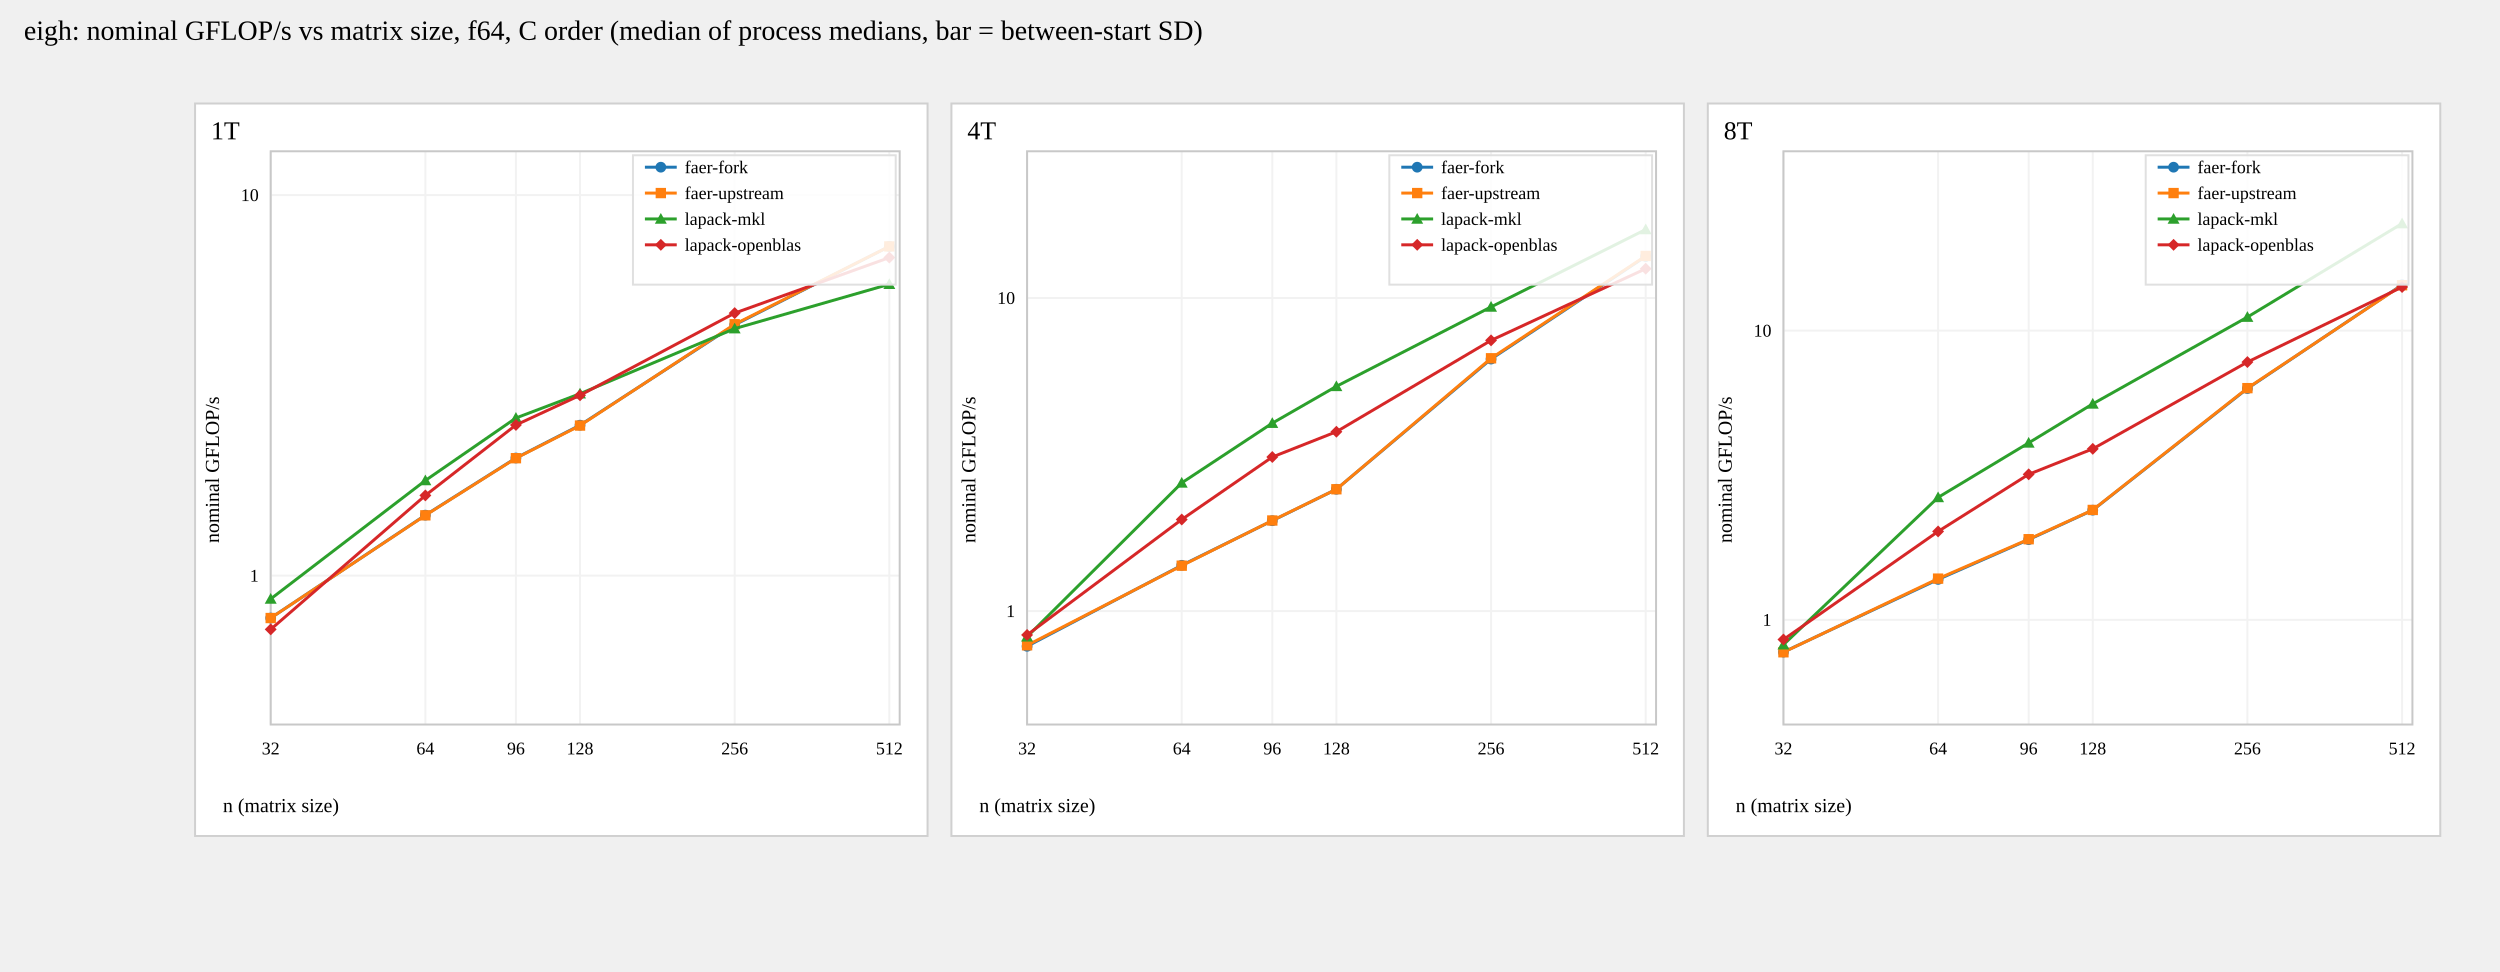
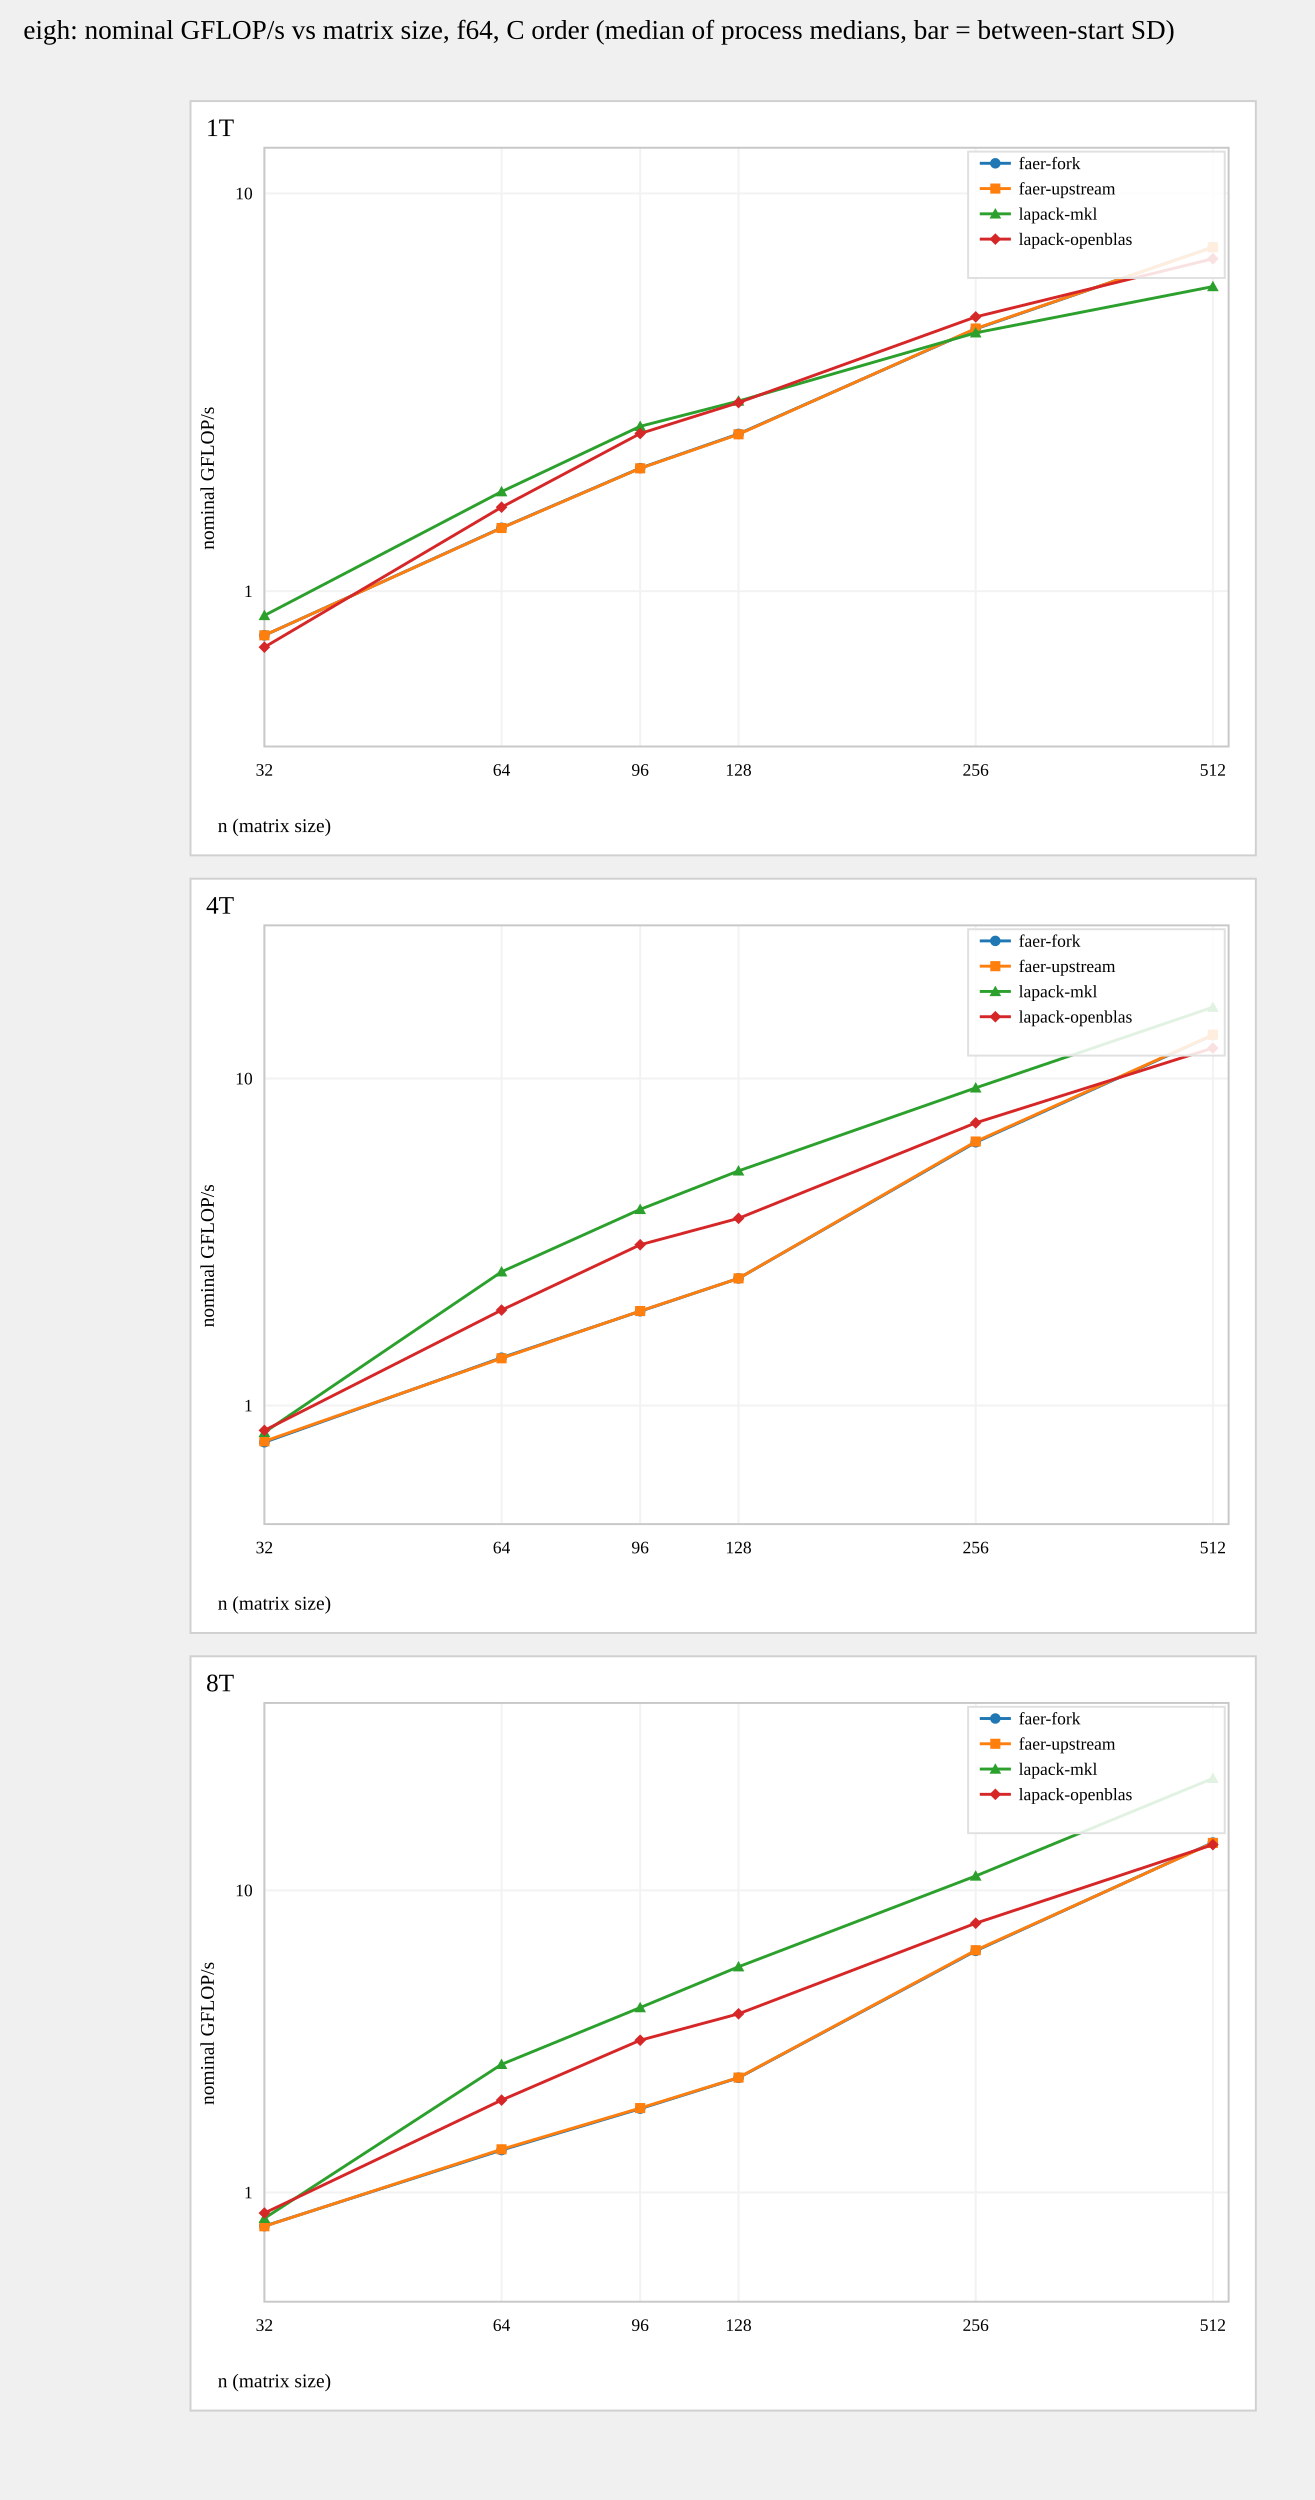
- <svg xmlns="http://www.w3.org/2000/svg" width="1256" height="488" viewBox="0 0 1256 488">
+ <svg xmlns="http://www.w3.org/2000/svg" width="676" height="1286" viewBox="0 0 676 1286">
  <text x="12.0" y="20.0" font-size="14" text-anchor="start">eigh: nominal GFLOP/s vs matrix size, f64, C order (median of process medians, bar = between-start SD)</text>
  <g>
-     <rect x="98" y="52" width="368" height="368" fill="#ffffff" stroke="#d0d0d0" />
+     <rect x="98" y="52" width="548" height="388" fill="#ffffff" stroke="#d0d0d0" />
    <text x="106.0" y="70.0" font-size="13" text-anchor="start">1T</text>
-     <line x1="136.0" y1="76" x2="136.0" y2="364" stroke="#f2f2f2" />
-     <text x="136.0" y="379.0" font-size="9" text-anchor="middle">32</text>
-     <line x1="213.7" y1="76" x2="213.7" y2="364" stroke="#f2f2f2" />
-     <text x="213.7" y="379.0" font-size="9" text-anchor="middle">64</text>
-     <line x1="259.2" y1="76" x2="259.2" y2="364" stroke="#f2f2f2" />
-     <text x="259.2" y="379.0" font-size="9" text-anchor="middle">96</text>
-     <line x1="291.4" y1="76" x2="291.4" y2="364" stroke="#f2f2f2" />
-     <text x="291.4" y="379.0" font-size="9" text-anchor="middle">128</text>
-     <line x1="369.1" y1="76" x2="369.1" y2="364" stroke="#f2f2f2" />
-     <text x="369.1" y="379.0" font-size="9" text-anchor="middle">256</text>
-     <line x1="446.8" y1="76" x2="446.8" y2="364" stroke="#f2f2f2" />
-     <text x="446.8" y="379.0" font-size="9" text-anchor="middle">512</text>
-     <line x1="136" y1="289.2" x2="452" y2="289.2" stroke="#f2f2f2" />
-     <text x="130.0" y="292.2" font-size="9" text-anchor="end">1</text>
-     <line x1="136" y1="98.0" x2="452" y2="98.0" stroke="#f2f2f2" />
-     <text x="130.0" y="101.0" font-size="9" text-anchor="end">10</text>
-     <rect x="136" y="76" width="316" height="288" fill="none" stroke="#c8c8c8" />
-     <text x="112.0" y="408.0" font-size="10" text-anchor="start">n (matrix size)</text>
-     <text x="110.0" y="236.0" font-size="10" text-anchor="middle" transform="rotate(-90 110.0 236.0)">nominal GFLOP/s</text>
-     <polyline points="136.0,310.5 213.7,258.8 259.2,230.1 291.4,213.6 369.1,163.2 446.8,123.8" fill="none" stroke="#1f77b4" stroke-width="1.5" />
-     <line x1="136.0" y1="310.7" x2="136.0" y2="310.4" stroke="#1f77b4" stroke-width="1.1" />
-     <circle cx="136.0" cy="310.5" r="2.7" fill="#1f77b4" />
-     <line x1="213.7" y1="259.0" x2="213.7" y2="258.5" stroke="#1f77b4" stroke-width="1.1" />
-     <circle cx="213.7" cy="258.8" r="2.7" fill="#1f77b4" />
-     <line x1="259.2" y1="230.2" x2="259.2" y2="230.0" stroke="#1f77b4" stroke-width="1.1" />
-     <circle cx="259.2" cy="230.1" r="2.7" fill="#1f77b4" />
-     <line x1="291.4" y1="213.8" x2="291.4" y2="213.4" stroke="#1f77b4" stroke-width="1.1" />
-     <circle cx="291.4" cy="213.6" r="2.7" fill="#1f77b4" />
-     <line x1="369.1" y1="163.6" x2="369.1" y2="162.8" stroke="#1f77b4" stroke-width="1.1" />
-     <circle cx="369.1" cy="163.2" r="2.7" fill="#1f77b4" />
-     <line x1="446.8" y1="124.3" x2="446.8" y2="123.3" stroke="#1f77b4" stroke-width="1.1" />
-     <circle cx="446.8" cy="123.8" r="2.7" fill="#1f77b4" />
-     <polyline points="136.0,310.5 213.7,258.9 259.2,230.2 291.4,213.8 369.1,162.9 446.8,123.8" fill="none" stroke="#ff7f0e" stroke-width="1.5" />
-     <line x1="136.0" y1="310.6" x2="136.0" y2="310.4" stroke="#ff7f0e" stroke-width="1.1" />
-     <rect x="133.4" y="307.9" width="5.2" height="5.2" fill="#ff7f0e" />
-     <line x1="213.7" y1="259.1" x2="213.7" y2="258.6" stroke="#ff7f0e" stroke-width="1.1" />
-     <rect x="211.1" y="256.3" width="5.2" height="5.2" fill="#ff7f0e" />
-     <line x1="259.2" y1="230.6" x2="259.2" y2="229.8" stroke="#ff7f0e" stroke-width="1.1" />
-     <rect x="256.6" y="227.6" width="5.2" height="5.2" fill="#ff7f0e" />
-     <line x1="291.4" y1="214.1" x2="291.4" y2="213.6" stroke="#ff7f0e" stroke-width="1.1" />
-     <rect x="288.8" y="211.2" width="5.2" height="5.2" fill="#ff7f0e" />
-     <line x1="369.1" y1="163.3" x2="369.1" y2="162.6" stroke="#ff7f0e" stroke-width="1.1" />
-     <rect x="366.5" y="160.3" width="5.2" height="5.2" fill="#ff7f0e" />
-     <line x1="446.8" y1="124.2" x2="446.8" y2="123.5" stroke="#ff7f0e" stroke-width="1.1" />
-     <rect x="444.2" y="121.2" width="5.2" height="5.2" fill="#ff7f0e" />
-     <polyline points="136.0,300.9 213.7,241.4 259.2,210.0 291.4,197.8 369.1,165.1 446.8,142.8" fill="none" stroke="#2ca02c" stroke-width="1.5" />
-     <line x1="136.0" y1="301.1" x2="136.0" y2="300.8" stroke="#2ca02c" stroke-width="1.1" />
-     <polygon points="136.0,297.9 133.0,303.3 139.0,303.3" fill="#2ca02c" />
-     <line x1="213.7" y1="241.9" x2="213.7" y2="241.0" stroke="#2ca02c" stroke-width="1.1" />
-     <polygon points="213.7,238.4 210.7,243.8 216.7,243.8" fill="#2ca02c" />
-     <line x1="259.2" y1="210.4" x2="259.2" y2="209.7" stroke="#2ca02c" stroke-width="1.1" />
-     <polygon points="259.2,207.0 256.2,212.4 262.2,212.4" fill="#2ca02c" />
-     <line x1="291.4" y1="198.2" x2="291.4" y2="197.5" stroke="#2ca02c" stroke-width="1.1" />
-     <polygon points="291.4,194.8 288.4,200.2 294.4,200.2" fill="#2ca02c" />
-     <line x1="369.1" y1="165.1" x2="369.1" y2="165.0" stroke="#2ca02c" stroke-width="1.1" />
-     <polygon points="369.1,162.1 366.1,167.5 372.1,167.5" fill="#2ca02c" />
-     <line x1="446.8" y1="143.1" x2="446.8" y2="142.5" stroke="#2ca02c" stroke-width="1.1" />
-     <polygon points="446.8,139.8 443.8,145.2 449.8,145.2" fill="#2ca02c" />
-     <polyline points="136.0,316.2 213.7,248.9 259.2,213.5 291.4,198.6 369.1,157.3 446.8,129.4" fill="none" stroke="#d62728" stroke-width="1.5" />
-     <line x1="136.0" y1="316.3" x2="136.0" y2="316.1" stroke="#d62728" stroke-width="1.1" />
-     <polygon points="136.0,313.2 133.0,316.2 136.0,319.2 139.0,316.2" fill="#d62728" />
-     <line x1="213.7" y1="249.2" x2="213.7" y2="248.6" stroke="#d62728" stroke-width="1.1" />
-     <polygon points="213.7,245.9 210.7,248.9 213.7,251.9 216.7,248.9" fill="#d62728" />
-     <line x1="259.2" y1="213.6" x2="259.2" y2="213.3" stroke="#d62728" stroke-width="1.1" />
-     <polygon points="259.2,210.5 256.2,213.5 259.2,216.5 262.2,213.5" fill="#d62728" />
-     <line x1="291.4" y1="198.8" x2="291.4" y2="198.4" stroke="#d62728" stroke-width="1.1" />
-     <polygon points="291.4,195.6 288.4,198.6 291.4,201.6 294.4,198.6" fill="#d62728" />
-     <line x1="369.1" y1="157.5" x2="369.1" y2="157.2" stroke="#d62728" stroke-width="1.1" />
-     <polygon points="369.1,154.3 366.1,157.3 369.1,160.3 372.1,157.3" fill="#d62728" />
-     <line x1="446.8" y1="129.6" x2="446.8" y2="129.2" stroke="#d62728" stroke-width="1.1" />
-     <polygon points="446.8,126.4 443.8,129.4 446.8,132.4 449.8,129.4" fill="#d62728" />
-     <rect x="318" y="78" width="132" height="65" fill="#ffffff" fill-opacity="0.86" stroke="#e0e0e0" />
-     <line x1="324" y1="84" x2="340" y2="84" stroke="#1f77b4" stroke-width="1.5" />
-     <circle cx="332.0" cy="84.0" r="2.7" fill="#1f77b4" />
-     <text x="344.0" y="87.0" font-size="9" text-anchor="start">faer-fork</text>
-     <line x1="324" y1="97" x2="340" y2="97" stroke="#ff7f0e" stroke-width="1.5" />
-     <rect x="329.4" y="94.4" width="5.2" height="5.2" fill="#ff7f0e" />
-     <text x="344.0" y="100.0" font-size="9" text-anchor="start">faer-upstream</text>
-     <line x1="324" y1="110" x2="340" y2="110" stroke="#2ca02c" stroke-width="1.5" />
-     <polygon points="332.0,107.0 329.0,112.4 335.0,112.4" fill="#2ca02c" />
-     <text x="344.0" y="113.0" font-size="9" text-anchor="start">lapack-mkl</text>
-     <line x1="324" y1="123" x2="340" y2="123" stroke="#d62728" stroke-width="1.5" />
-     <polygon points="332.0,120.0 329.0,123.0 332.0,126.0 335.0,123.0" fill="#d62728" />
-     <text x="344.0" y="126.0" font-size="9" text-anchor="start">lapack-openblas</text>
+     <line x1="136.0" y1="76" x2="136.0" y2="384" stroke="#f2f2f2" />
+     <text x="136.0" y="399.0" font-size="9" text-anchor="middle">32</text>
+     <line x1="258.0" y1="76" x2="258.0" y2="384" stroke="#f2f2f2" />
+     <text x="258.0" y="399.0" font-size="9" text-anchor="middle">64</text>
+     <line x1="329.3" y1="76" x2="329.3" y2="384" stroke="#f2f2f2" />
+     <text x="329.3" y="399.0" font-size="9" text-anchor="middle">96</text>
+     <line x1="379.9" y1="76" x2="379.9" y2="384" stroke="#f2f2f2" />
+     <text x="379.9" y="399.0" font-size="9" text-anchor="middle">128</text>
+     <line x1="501.9" y1="76" x2="501.9" y2="384" stroke="#f2f2f2" />
+     <text x="501.9" y="399.0" font-size="9" text-anchor="middle">256</text>
+     <line x1="623.9" y1="76" x2="623.9" y2="384" stroke="#f2f2f2" />
+     <text x="623.9" y="399.0" font-size="9" text-anchor="middle">512</text>
+     <line x1="136" y1="304.1" x2="632" y2="304.1" stroke="#f2f2f2" />
+     <text x="130.0" y="307.1" font-size="9" text-anchor="end">1</text>
+     <line x1="136" y1="99.5" x2="632" y2="99.5" stroke="#f2f2f2" />
+     <text x="130.0" y="102.5" font-size="9" text-anchor="end">10</text>
+     <rect x="136" y="76" width="496" height="308" fill="none" stroke="#c8c8c8" />
+     <text x="112.0" y="428.0" font-size="10" text-anchor="start">n (matrix size)</text>
+     <text x="110.0" y="246.0" font-size="10" text-anchor="middle" transform="rotate(-90 110.0 246.0)">nominal GFLOP/s</text>
+     <polyline points="136.0,326.8 258.0,271.5 329.3,240.8 379.9,223.2 501.9,169.2 623.9,127.1" fill="none" stroke="#1f77b4" stroke-width="1.5" />
+     <line x1="136.0" y1="327.0" x2="136.0" y2="326.7" stroke="#1f77b4" stroke-width="1.1" />
+     <circle cx="136.0" cy="326.8" r="2.7" fill="#1f77b4" />
+     <line x1="258.0" y1="271.7" x2="258.0" y2="271.2" stroke="#1f77b4" stroke-width="1.1" />
+     <circle cx="258.0" cy="271.5" r="2.7" fill="#1f77b4" />
+     <line x1="329.3" y1="240.9" x2="329.3" y2="240.7" stroke="#1f77b4" stroke-width="1.1" />
+     <circle cx="329.3" cy="240.8" r="2.7" fill="#1f77b4" />
+     <line x1="379.9" y1="223.4" x2="379.9" y2="222.9" stroke="#1f77b4" stroke-width="1.1" />
+     <circle cx="379.9" cy="223.2" r="2.7" fill="#1f77b4" />
+     <line x1="501.9" y1="169.6" x2="501.9" y2="168.8" stroke="#1f77b4" stroke-width="1.1" />
+     <circle cx="501.9" cy="169.2" r="2.7" fill="#1f77b4" />
+     <line x1="623.9" y1="127.7" x2="623.9" y2="126.6" stroke="#1f77b4" stroke-width="1.1" />
+     <circle cx="623.9" cy="127.1" r="2.7" fill="#1f77b4" />
+     <polyline points="136.0,326.8 258.0,271.6 329.3,240.9 379.9,223.4 501.9,169.0 623.9,127.2" fill="none" stroke="#ff7f0e" stroke-width="1.5" />
+     <line x1="136.0" y1="326.9" x2="136.0" y2="326.7" stroke="#ff7f0e" stroke-width="1.1" />
+     <rect x="133.4" y="324.2" width="5.2" height="5.2" fill="#ff7f0e" />
+     <line x1="258.0" y1="271.9" x2="258.0" y2="271.3" stroke="#ff7f0e" stroke-width="1.1" />
+     <rect x="255.4" y="269.0" width="5.2" height="5.2" fill="#ff7f0e" />
+     <line x1="329.3" y1="241.4" x2="329.3" y2="240.5" stroke="#ff7f0e" stroke-width="1.1" />
+     <rect x="326.7" y="238.3" width="5.2" height="5.2" fill="#ff7f0e" />
+     <line x1="379.9" y1="223.6" x2="379.9" y2="223.1" stroke="#ff7f0e" stroke-width="1.1" />
+     <rect x="377.3" y="220.8" width="5.2" height="5.2" fill="#ff7f0e" />
+     <line x1="501.9" y1="169.3" x2="501.9" y2="168.6" stroke="#ff7f0e" stroke-width="1.1" />
+     <rect x="499.3" y="166.4" width="5.2" height="5.2" fill="#ff7f0e" />
+     <line x1="623.9" y1="127.5" x2="623.9" y2="126.8" stroke="#ff7f0e" stroke-width="1.1" />
+     <rect x="621.3" y="124.6" width="5.2" height="5.2" fill="#ff7f0e" />
+     <polyline points="136.0,316.6 258.0,252.9 329.3,219.3 379.9,206.3 501.9,171.2 623.9,147.4" fill="none" stroke="#2ca02c" stroke-width="1.5" />
+     <line x1="136.0" y1="316.7" x2="136.0" y2="316.4" stroke="#2ca02c" stroke-width="1.1" />
+     <polygon points="136.0,313.6 133.0,319.0 139.0,319.0" fill="#2ca02c" />
+     <line x1="258.0" y1="253.5" x2="258.0" y2="252.4" stroke="#2ca02c" stroke-width="1.1" />
+     <polygon points="258.0,249.9 255.0,255.3 261.0,255.3" fill="#2ca02c" />
+     <line x1="329.3" y1="219.7" x2="329.3" y2="219.0" stroke="#2ca02c" stroke-width="1.1" />
+     <polygon points="329.3,216.3 326.3,221.7 332.3,221.7" fill="#2ca02c" />
+     <line x1="379.9" y1="206.7" x2="379.9" y2="205.9" stroke="#2ca02c" stroke-width="1.1" />
+     <polygon points="379.9,203.3 376.9,208.7 382.9,208.7" fill="#2ca02c" />
+     <line x1="501.9" y1="171.3" x2="501.9" y2="171.2" stroke="#2ca02c" stroke-width="1.1" />
+     <polygon points="501.9,168.2 498.9,173.6 504.9,173.6" fill="#2ca02c" />
+     <line x1="623.9" y1="147.8" x2="623.9" y2="147.1" stroke="#2ca02c" stroke-width="1.1" />
+     <polygon points="623.9,144.4 620.9,149.8 626.9,149.8" fill="#2ca02c" />
+     <polyline points="136.0,332.9 258.0,260.9 329.3,223.0 379.9,207.1 501.9,163.0 623.9,133.1" fill="none" stroke="#d62728" stroke-width="1.5" />
+     <line x1="136.0" y1="332.9" x2="136.0" y2="332.8" stroke="#d62728" stroke-width="1.1" />
+     <polygon points="136.0,329.9 133.0,332.9 136.0,335.9 139.0,332.9" fill="#d62728" />
+     <line x1="258.0" y1="261.2" x2="258.0" y2="260.5" stroke="#d62728" stroke-width="1.1" />
+     <polygon points="258.0,257.9 255.0,260.9 258.0,263.9 261.0,260.9" fill="#d62728" />
+     <line x1="329.3" y1="223.2" x2="329.3" y2="222.9" stroke="#d62728" stroke-width="1.1" />
+     <polygon points="329.3,220.0 326.3,223.0 329.3,226.0 332.3,223.0" fill="#d62728" />
+     <line x1="379.9" y1="207.3" x2="379.9" y2="206.9" stroke="#d62728" stroke-width="1.1" />
+     <polygon points="379.9,204.1 376.9,207.1 379.9,210.1 382.9,207.1" fill="#d62728" />
+     <line x1="501.9" y1="163.1" x2="501.9" y2="162.9" stroke="#d62728" stroke-width="1.1" />
+     <polygon points="501.9,160.0 498.9,163.0 501.9,166.0 504.9,163.0" fill="#d62728" />
+     <line x1="623.9" y1="133.3" x2="623.9" y2="132.8" stroke="#d62728" stroke-width="1.1" />
+     <polygon points="623.9,130.1 620.9,133.1 623.9,136.1 626.9,133.1" fill="#d62728" />
+     <rect x="498" y="78" width="132" height="65" fill="#ffffff" fill-opacity="0.86" stroke="#e0e0e0" />
+     <line x1="504" y1="84" x2="520" y2="84" stroke="#1f77b4" stroke-width="1.5" />
+     <circle cx="512.0" cy="84.0" r="2.7" fill="#1f77b4" />
+     <text x="524.0" y="87.0" font-size="9" text-anchor="start">faer-fork</text>
+     <line x1="504" y1="97" x2="520" y2="97" stroke="#ff7f0e" stroke-width="1.5" />
+     <rect x="509.4" y="94.4" width="5.2" height="5.2" fill="#ff7f0e" />
+     <text x="524.0" y="100.0" font-size="9" text-anchor="start">faer-upstream</text>
+     <line x1="504" y1="110" x2="520" y2="110" stroke="#2ca02c" stroke-width="1.5" />
+     <polygon points="512.0,107.0 509.0,112.4 515.0,112.4" fill="#2ca02c" />
+     <text x="524.0" y="113.0" font-size="9" text-anchor="start">lapack-mkl</text>
+     <line x1="504" y1="123" x2="520" y2="123" stroke="#d62728" stroke-width="1.5" />
+     <polygon points="512.0,120.0 509.0,123.0 512.0,126.0 515.0,123.0" fill="#d62728" />
+     <text x="524.0" y="126.0" font-size="9" text-anchor="start">lapack-openblas</text>
  </g>
  <g>
-     <rect x="478" y="52" width="368" height="368" fill="#ffffff" stroke="#d0d0d0" />
-     <text x="486.0" y="70.0" font-size="13" text-anchor="start">4T</text>
-     <line x1="516.0" y1="76" x2="516.0" y2="364" stroke="#f2f2f2" />
-     <text x="516.0" y="379.0" font-size="9" text-anchor="middle">32</text>
-     <line x1="593.7" y1="76" x2="593.7" y2="364" stroke="#f2f2f2" />
-     <text x="593.7" y="379.0" font-size="9" text-anchor="middle">64</text>
-     <line x1="639.2" y1="76" x2="639.2" y2="364" stroke="#f2f2f2" />
-     <text x="639.2" y="379.0" font-size="9" text-anchor="middle">96</text>
-     <line x1="671.4" y1="76" x2="671.4" y2="364" stroke="#f2f2f2" />
-     <text x="671.4" y="379.0" font-size="9" text-anchor="middle">128</text>
-     <line x1="749.1" y1="76" x2="749.1" y2="364" stroke="#f2f2f2" />
-     <text x="749.1" y="379.0" font-size="9" text-anchor="middle">256</text>
-     <line x1="826.8" y1="76" x2="826.8" y2="364" stroke="#f2f2f2" />
-     <text x="826.8" y="379.0" font-size="9" text-anchor="middle">512</text>
-     <line x1="516" y1="307.0" x2="832" y2="307.0" stroke="#f2f2f2" />
-     <text x="510.0" y="310.0" font-size="9" text-anchor="end">1</text>
-     <line x1="516" y1="149.7" x2="832" y2="149.7" stroke="#f2f2f2" />
-     <text x="510.0" y="152.7" font-size="9" text-anchor="end">10</text>
-     <rect x="516" y="76" width="316" height="288" fill="none" stroke="#c8c8c8" />
-     <text x="492.0" y="408.0" font-size="10" text-anchor="start">n (matrix size)</text>
-     <text x="490.0" y="236.0" font-size="10" text-anchor="middle" transform="rotate(-90 490.0 236.0)">nominal GFLOP/s</text>
-     <polyline points="516.0,324.7 593.7,284.0 639.2,261.6 671.4,245.8 749.1,180.4 826.8,128.8" fill="none" stroke="#1f77b4" stroke-width="1.5" />
-     <line x1="516.0" y1="325.0" x2="516.0" y2="324.3" stroke="#1f77b4" stroke-width="1.1" />
-     <circle cx="516.0" cy="324.7" r="2.7" fill="#1f77b4" />
-     <line x1="593.7" y1="284.2" x2="593.7" y2="283.7" stroke="#1f77b4" stroke-width="1.1" />
-     <circle cx="593.7" cy="284.0" r="2.7" fill="#1f77b4" />
-     <line x1="639.2" y1="262.1" x2="639.2" y2="261.1" stroke="#1f77b4" stroke-width="1.1" />
-     <circle cx="639.2" cy="261.6" r="2.7" fill="#1f77b4" />
-     <line x1="671.4" y1="246.5" x2="671.4" y2="245.0" stroke="#1f77b4" stroke-width="1.1" />
-     <circle cx="671.4" cy="245.8" r="2.7" fill="#1f77b4" />
-     <line x1="749.1" y1="180.6" x2="749.1" y2="180.1" stroke="#1f77b4" stroke-width="1.1" />
-     <circle cx="749.1" cy="180.4" r="2.7" fill="#1f77b4" />
-     <line x1="826.8" y1="129.3" x2="826.8" y2="128.4" stroke="#1f77b4" stroke-width="1.1" />
-     <circle cx="826.8" cy="128.8" r="2.7" fill="#1f77b4" />
-     <polyline points="516.0,324.2 593.7,284.2 639.2,261.5 671.4,245.8 749.1,180.0 826.8,128.6" fill="none" stroke="#ff7f0e" stroke-width="1.5" />
-     <line x1="516.0" y1="324.2" x2="516.0" y2="324.1" stroke="#ff7f0e" stroke-width="1.1" />
-     <rect x="513.4" y="321.6" width="5.2" height="5.2" fill="#ff7f0e" />
-     <line x1="593.7" y1="284.4" x2="593.7" y2="284.1" stroke="#ff7f0e" stroke-width="1.1" />
-     <rect x="591.1" y="281.6" width="5.2" height="5.2" fill="#ff7f0e" />
-     <line x1="639.2" y1="261.7" x2="639.2" y2="261.3" stroke="#ff7f0e" stroke-width="1.1" />
-     <rect x="636.6" y="258.9" width="5.2" height="5.2" fill="#ff7f0e" />
-     <line x1="671.4" y1="246.7" x2="671.4" y2="244.9" stroke="#ff7f0e" stroke-width="1.1" />
-     <rect x="668.8" y="243.2" width="5.2" height="5.2" fill="#ff7f0e" />
-     <line x1="749.1" y1="180.2" x2="749.1" y2="179.8" stroke="#ff7f0e" stroke-width="1.1" />
-     <rect x="746.5" y="177.4" width="5.2" height="5.2" fill="#ff7f0e" />
-     <line x1="826.8" y1="129.1" x2="826.8" y2="128.1" stroke="#ff7f0e" stroke-width="1.1" />
-     <rect x="824.2" y="126.0" width="5.2" height="5.2" fill="#ff7f0e" />
-     <polyline points="516.0,319.9 593.7,242.6 639.2,212.6 671.4,194.1 749.1,154.2 826.8,115.3" fill="none" stroke="#2ca02c" stroke-width="1.5" />
-     <line x1="516.0" y1="320.2" x2="516.0" y2="319.6" stroke="#2ca02c" stroke-width="1.1" />
-     <polygon points="516.0,316.9 513.0,322.3 519.0,322.3" fill="#2ca02c" />
-     <line x1="593.7" y1="242.8" x2="593.7" y2="242.4" stroke="#2ca02c" stroke-width="1.1" />
-     <polygon points="593.7,239.6 590.7,245.0 596.7,245.0" fill="#2ca02c" />
-     <line x1="639.2" y1="212.8" x2="639.2" y2="212.5" stroke="#2ca02c" stroke-width="1.1" />
-     <polygon points="639.2,209.6 636.2,215.0 642.2,215.0" fill="#2ca02c" />
-     <line x1="671.4" y1="194.2" x2="671.4" y2="194.0" stroke="#2ca02c" stroke-width="1.1" />
-     <polygon points="671.4,191.1 668.4,196.5 674.4,196.5" fill="#2ca02c" />
-     <line x1="749.1" y1="154.4" x2="749.1" y2="154.0" stroke="#2ca02c" stroke-width="1.1" />
-     <polygon points="749.1,151.2 746.1,156.6 752.1,156.6" fill="#2ca02c" />
-     <line x1="826.8" y1="115.6" x2="826.8" y2="115.0" stroke="#2ca02c" stroke-width="1.1" />
-     <polygon points="826.8,112.3 823.8,117.7 829.8,117.7" fill="#2ca02c" />
-     <polyline points="516.0,319.0 593.7,261.0 639.2,229.6 671.4,216.9 749.1,171.0 826.8,135.0" fill="none" stroke="#d62728" stroke-width="1.5" />
-     <line x1="516.0" y1="319.0" x2="516.0" y2="318.9" stroke="#d62728" stroke-width="1.1" />
-     <polygon points="516.0,316.0 513.0,319.0 516.0,322.0 519.0,319.0" fill="#d62728" />
-     <line x1="593.7" y1="261.6" x2="593.7" y2="260.4" stroke="#d62728" stroke-width="1.1" />
-     <polygon points="593.7,258.0 590.7,261.0 593.7,264.0 596.7,261.0" fill="#d62728" />
-     <line x1="639.2" y1="229.9" x2="639.2" y2="229.3" stroke="#d62728" stroke-width="1.1" />
-     <polygon points="639.2,226.6 636.2,229.6 639.2,232.6 642.2,229.6" fill="#d62728" />
-     <line x1="671.4" y1="217.2" x2="671.4" y2="216.7" stroke="#d62728" stroke-width="1.1" />
-     <polygon points="671.4,213.9 668.4,216.9 671.4,219.9 674.4,216.9" fill="#d62728" />
-     <line x1="749.1" y1="171.4" x2="749.1" y2="170.6" stroke="#d62728" stroke-width="1.1" />
-     <polygon points="749.1,168.0 746.1,171.0 749.1,174.0 752.1,171.0" fill="#d62728" />
-     <line x1="826.8" y1="135.3" x2="826.8" y2="134.8" stroke="#d62728" stroke-width="1.1" />
-     <polygon points="826.8,132.0 823.8,135.0 826.8,138.0 829.8,135.0" fill="#d62728" />
-     <rect x="698" y="78" width="132" height="65" fill="#ffffff" fill-opacity="0.86" stroke="#e0e0e0" />
-     <line x1="704" y1="84" x2="720" y2="84" stroke="#1f77b4" stroke-width="1.5" />
-     <circle cx="712.0" cy="84.0" r="2.7" fill="#1f77b4" />
-     <text x="724.0" y="87.0" font-size="9" text-anchor="start">faer-fork</text>
-     <line x1="704" y1="97" x2="720" y2="97" stroke="#ff7f0e" stroke-width="1.5" />
-     <rect x="709.4" y="94.4" width="5.2" height="5.2" fill="#ff7f0e" />
-     <text x="724.0" y="100.0" font-size="9" text-anchor="start">faer-upstream</text>
-     <line x1="704" y1="110" x2="720" y2="110" stroke="#2ca02c" stroke-width="1.5" />
-     <polygon points="712.0,107.0 709.0,112.4 715.0,112.4" fill="#2ca02c" />
-     <text x="724.0" y="113.0" font-size="9" text-anchor="start">lapack-mkl</text>
-     <line x1="704" y1="123" x2="720" y2="123" stroke="#d62728" stroke-width="1.5" />
-     <polygon points="712.0,120.0 709.0,123.0 712.0,126.0 715.0,123.0" fill="#d62728" />
-     <text x="724.0" y="126.0" font-size="9" text-anchor="start">lapack-openblas</text>
+     <rect x="98" y="452" width="548" height="388" fill="#ffffff" stroke="#d0d0d0" />
+     <text x="106.0" y="470.0" font-size="13" text-anchor="start">4T</text>
+     <line x1="136.0" y1="476" x2="136.0" y2="784" stroke="#f2f2f2" />
+     <text x="136.0" y="799.0" font-size="9" text-anchor="middle">32</text>
+     <line x1="258.0" y1="476" x2="258.0" y2="784" stroke="#f2f2f2" />
+     <text x="258.0" y="799.0" font-size="9" text-anchor="middle">64</text>
+     <line x1="329.3" y1="476" x2="329.3" y2="784" stroke="#f2f2f2" />
+     <text x="329.3" y="799.0" font-size="9" text-anchor="middle">96</text>
+     <line x1="379.9" y1="476" x2="379.9" y2="784" stroke="#f2f2f2" />
+     <text x="379.9" y="799.0" font-size="9" text-anchor="middle">128</text>
+     <line x1="501.9" y1="476" x2="501.9" y2="784" stroke="#f2f2f2" />
+     <text x="501.9" y="799.0" font-size="9" text-anchor="middle">256</text>
+     <line x1="623.9" y1="476" x2="623.9" y2="784" stroke="#f2f2f2" />
+     <text x="623.9" y="799.0" font-size="9" text-anchor="middle">512</text>
+     <line x1="136" y1="723.0" x2="632" y2="723.0" stroke="#f2f2f2" />
+     <text x="130.0" y="726.0" font-size="9" text-anchor="end">1</text>
+     <line x1="136" y1="554.8" x2="632" y2="554.8" stroke="#f2f2f2" />
+     <text x="130.0" y="557.8" font-size="9" text-anchor="end">10</text>
+     <rect x="136" y="476" width="496" height="308" fill="none" stroke="#c8c8c8" />
+     <text x="112.0" y="828.0" font-size="10" text-anchor="start">n (matrix size)</text>
+     <text x="110.0" y="646.0" font-size="10" text-anchor="middle" transform="rotate(-90 110.0 646.0)">nominal GFLOP/s</text>
+     <polyline points="136.0,741.9 258.0,698.4 329.3,674.5 379.9,657.6 501.9,587.6 623.9,532.5" fill="none" stroke="#1f77b4" stroke-width="1.5" />
+     <line x1="136.0" y1="742.3" x2="136.0" y2="741.6" stroke="#1f77b4" stroke-width="1.1" />
+     <circle cx="136.0" cy="741.9" r="2.7" fill="#1f77b4" />
+     <line x1="258.0" y1="698.7" x2="258.0" y2="698.1" stroke="#1f77b4" stroke-width="1.1" />
+     <circle cx="258.0" cy="698.4" r="2.7" fill="#1f77b4" />
+     <line x1="329.3" y1="675.0" x2="329.3" y2="674.0" stroke="#1f77b4" stroke-width="1.1" />
+     <circle cx="329.3" cy="674.5" r="2.7" fill="#1f77b4" />
+     <line x1="379.9" y1="658.3" x2="379.9" y2="656.8" stroke="#1f77b4" stroke-width="1.1" />
+     <circle cx="379.9" cy="657.6" r="2.7" fill="#1f77b4" />
+     <line x1="501.9" y1="587.9" x2="501.9" y2="587.3" stroke="#1f77b4" stroke-width="1.1" />
+     <circle cx="501.9" cy="587.6" r="2.7" fill="#1f77b4" />
+     <line x1="623.9" y1="533.0" x2="623.9" y2="532.0" stroke="#1f77b4" stroke-width="1.1" />
+     <circle cx="623.9" cy="532.5" r="2.7" fill="#1f77b4" />
+     <polyline points="136.0,741.4 258.0,698.7 329.3,674.4 379.9,657.6 501.9,587.2 623.9,532.3" fill="none" stroke="#ff7f0e" stroke-width="1.5" />
+     <line x1="136.0" y1="741.5" x2="136.0" y2="741.4" stroke="#ff7f0e" stroke-width="1.1" />
+     <rect x="133.4" y="738.8" width="5.2" height="5.2" fill="#ff7f0e" />
+     <line x1="258.0" y1="698.9" x2="258.0" y2="698.5" stroke="#ff7f0e" stroke-width="1.1" />
+     <rect x="255.4" y="696.1" width="5.2" height="5.2" fill="#ff7f0e" />
+     <line x1="329.3" y1="674.6" x2="329.3" y2="674.2" stroke="#ff7f0e" stroke-width="1.1" />
+     <rect x="326.7" y="671.8" width="5.2" height="5.2" fill="#ff7f0e" />
+     <line x1="379.9" y1="658.6" x2="379.9" y2="656.6" stroke="#ff7f0e" stroke-width="1.1" />
+     <rect x="377.3" y="655.0" width="5.2" height="5.2" fill="#ff7f0e" />
+     <line x1="501.9" y1="587.5" x2="501.9" y2="587.0" stroke="#ff7f0e" stroke-width="1.1" />
+     <rect x="499.3" y="584.6" width="5.2" height="5.2" fill="#ff7f0e" />
+     <line x1="623.9" y1="532.8" x2="623.9" y2="531.7" stroke="#ff7f0e" stroke-width="1.1" />
+     <rect x="621.3" y="529.7" width="5.2" height="5.2" fill="#ff7f0e" />
+     <polyline points="136.0,736.8 258.0,654.2 329.3,622.1 379.9,602.3 501.9,559.6 623.9,518.1" fill="none" stroke="#2ca02c" stroke-width="1.5" />
+     <line x1="136.0" y1="737.1" x2="136.0" y2="736.6" stroke="#2ca02c" stroke-width="1.1" />
+     <polygon points="136.0,733.8 133.0,739.2 139.0,739.2" fill="#2ca02c" />
+     <line x1="258.0" y1="654.4" x2="258.0" y2="654.0" stroke="#2ca02c" stroke-width="1.1" />
+     <polygon points="258.0,651.2 255.0,656.6 261.0,656.6" fill="#2ca02c" />
+     <line x1="329.3" y1="622.3" x2="329.3" y2="622.0" stroke="#2ca02c" stroke-width="1.1" />
+     <polygon points="329.3,619.1 326.3,624.5 332.3,624.5" fill="#2ca02c" />
+     <line x1="379.9" y1="602.4" x2="379.9" y2="602.2" stroke="#2ca02c" stroke-width="1.1" />
+     <polygon points="379.9,599.3 376.9,604.7 382.9,604.7" fill="#2ca02c" />
+     <line x1="501.9" y1="559.9" x2="501.9" y2="559.4" stroke="#2ca02c" stroke-width="1.1" />
+     <polygon points="501.9,556.6 498.9,562.0 504.9,562.0" fill="#2ca02c" />
+     <line x1="623.9" y1="518.3" x2="623.9" y2="517.8" stroke="#2ca02c" stroke-width="1.1" />
+     <polygon points="623.9,515.1 620.9,520.5 626.9,520.5" fill="#2ca02c" />
+     <polyline points="136.0,735.8 258.0,673.9 329.3,640.3 379.9,626.7 501.9,577.6 623.9,539.1" fill="none" stroke="#d62728" stroke-width="1.5" />
+     <line x1="136.0" y1="735.9" x2="136.0" y2="735.8" stroke="#d62728" stroke-width="1.1" />
+     <polygon points="136.0,732.8 133.0,735.8 136.0,738.8 139.0,735.8" fill="#d62728" />
+     <line x1="258.0" y1="674.5" x2="258.0" y2="673.2" stroke="#d62728" stroke-width="1.1" />
+     <polygon points="258.0,670.9 255.0,673.9 258.0,676.9 261.0,673.9" fill="#d62728" />
+     <line x1="329.3" y1="640.6" x2="329.3" y2="639.9" stroke="#d62728" stroke-width="1.1" />
+     <polygon points="329.3,637.3 326.3,640.3 329.3,643.3 332.3,640.3" fill="#d62728" />
+     <line x1="379.9" y1="627.0" x2="379.9" y2="626.5" stroke="#d62728" stroke-width="1.1" />
+     <polygon points="379.9,623.7 376.9,626.7 379.9,629.7 382.9,626.7" fill="#d62728" />
+     <line x1="501.9" y1="578.1" x2="501.9" y2="577.2" stroke="#d62728" stroke-width="1.1" />
+     <polygon points="501.9,574.6 498.9,577.6 501.9,580.6 504.9,577.6" fill="#d62728" />
+     <line x1="623.9" y1="539.4" x2="623.9" y2="538.8" stroke="#d62728" stroke-width="1.1" />
+     <polygon points="623.9,536.1 620.9,539.1 623.9,542.1 626.9,539.1" fill="#d62728" />
+     <rect x="498" y="478" width="132" height="65" fill="#ffffff" fill-opacity="0.86" stroke="#e0e0e0" />
+     <line x1="504" y1="484" x2="520" y2="484" stroke="#1f77b4" stroke-width="1.5" />
+     <circle cx="512.0" cy="484.0" r="2.7" fill="#1f77b4" />
+     <text x="524.0" y="487.0" font-size="9" text-anchor="start">faer-fork</text>
+     <line x1="504" y1="497" x2="520" y2="497" stroke="#ff7f0e" stroke-width="1.5" />
+     <rect x="509.4" y="494.4" width="5.2" height="5.2" fill="#ff7f0e" />
+     <text x="524.0" y="500.0" font-size="9" text-anchor="start">faer-upstream</text>
+     <line x1="504" y1="510" x2="520" y2="510" stroke="#2ca02c" stroke-width="1.5" />
+     <polygon points="512.0,507.0 509.0,512.4 515.0,512.4" fill="#2ca02c" />
+     <text x="524.0" y="513.0" font-size="9" text-anchor="start">lapack-mkl</text>
+     <line x1="504" y1="523" x2="520" y2="523" stroke="#d62728" stroke-width="1.5" />
+     <polygon points="512.0,520.0 509.0,523.0 512.0,526.0 515.0,523.0" fill="#d62728" />
+     <text x="524.0" y="526.0" font-size="9" text-anchor="start">lapack-openblas</text>
  </g>
  <g>
-     <rect x="858" y="52" width="368" height="368" fill="#ffffff" stroke="#d0d0d0" />
-     <text x="866.0" y="70.0" font-size="13" text-anchor="start">8T</text>
-     <line x1="896.0" y1="76" x2="896.0" y2="364" stroke="#f2f2f2" />
-     <text x="896.0" y="379.0" font-size="9" text-anchor="middle">32</text>
-     <line x1="973.7" y1="76" x2="973.7" y2="364" stroke="#f2f2f2" />
-     <text x="973.7" y="379.0" font-size="9" text-anchor="middle">64</text>
-     <line x1="1019.2" y1="76" x2="1019.2" y2="364" stroke="#f2f2f2" />
-     <text x="1019.2" y="379.0" font-size="9" text-anchor="middle">96</text>
-     <line x1="1051.4" y1="76" x2="1051.4" y2="364" stroke="#f2f2f2" />
-     <text x="1051.4" y="379.0" font-size="9" text-anchor="middle">128</text>
-     <line x1="1129.1" y1="76" x2="1129.1" y2="364" stroke="#f2f2f2" />
-     <text x="1129.1" y="379.0" font-size="9" text-anchor="middle">256</text>
-     <line x1="1206.8" y1="76" x2="1206.8" y2="364" stroke="#f2f2f2" />
-     <text x="1206.8" y="379.0" font-size="9" text-anchor="middle">512</text>
-     <line x1="896" y1="311.4" x2="1212" y2="311.4" stroke="#f2f2f2" />
-     <text x="890.0" y="314.4" font-size="9" text-anchor="end">1</text>
-     <line x1="896" y1="166.1" x2="1212" y2="166.1" stroke="#f2f2f2" />
-     <text x="890.0" y="169.1" font-size="9" text-anchor="end">10</text>
-     <rect x="896" y="76" width="316" height="288" fill="none" stroke="#c8c8c8" />
-     <text x="872.0" y="408.0" font-size="10" text-anchor="start">n (matrix size)</text>
-     <text x="870.0" y="236.0" font-size="10" text-anchor="middle" transform="rotate(-90 870.0 236.0)">nominal GFLOP/s</text>
-     <polyline points="896.0,327.6 973.7,291.1 1019.2,271.1 1051.4,256.3 1129.1,195.2 1206.8,143.1" fill="none" stroke="#1f77b4" stroke-width="1.5" />
-     <line x1="896.0" y1="327.7" x2="896.0" y2="327.6" stroke="#1f77b4" stroke-width="1.1" />
-     <circle cx="896.0" cy="327.6" r="2.7" fill="#1f77b4" />
-     <line x1="973.7" y1="291.4" x2="973.7" y2="290.7" stroke="#1f77b4" stroke-width="1.1" />
-     <circle cx="973.7" cy="291.1" r="2.7" fill="#1f77b4" />
-     <line x1="1019.2" y1="271.7" x2="1019.2" y2="270.5" stroke="#1f77b4" stroke-width="1.1" />
-     <circle cx="1019.2" cy="271.1" r="2.7" fill="#1f77b4" />
-     <line x1="1051.4" y1="257.0" x2="1051.4" y2="255.6" stroke="#1f77b4" stroke-width="1.1" />
-     <circle cx="1051.4" cy="256.3" r="2.7" fill="#1f77b4" />
-     <line x1="1129.1" y1="195.3" x2="1129.1" y2="195.0" stroke="#1f77b4" stroke-width="1.1" />
-     <circle cx="1129.1" cy="195.2" r="2.7" fill="#1f77b4" />
-     <line x1="1206.8" y1="143.6" x2="1206.8" y2="142.7" stroke="#1f77b4" stroke-width="1.1" />
-     <circle cx="1206.8" cy="143.1" r="2.7" fill="#1f77b4" />
-     <polyline points="896.0,327.7 973.7,290.7 1019.2,270.9 1051.4,256.2 1129.1,195.0 1206.8,143.3" fill="none" stroke="#ff7f0e" stroke-width="1.5" />
-     <line x1="896.0" y1="327.9" x2="896.0" y2="327.5" stroke="#ff7f0e" stroke-width="1.1" />
-     <rect x="893.4" y="325.1" width="5.2" height="5.2" fill="#ff7f0e" />
-     <line x1="973.7" y1="291.0" x2="973.7" y2="290.4" stroke="#ff7f0e" stroke-width="1.1" />
-     <rect x="971.1" y="288.1" width="5.2" height="5.2" fill="#ff7f0e" />
-     <line x1="1019.2" y1="271.3" x2="1019.2" y2="270.5" stroke="#ff7f0e" stroke-width="1.1" />
-     <rect x="1016.6" y="268.3" width="5.2" height="5.2" fill="#ff7f0e" />
-     <line x1="1051.4" y1="256.6" x2="1051.4" y2="255.8" stroke="#ff7f0e" stroke-width="1.1" />
-     <rect x="1048.8" y="253.6" width="5.2" height="5.2" fill="#ff7f0e" />
-     <line x1="1129.1" y1="195.3" x2="1129.1" y2="194.7" stroke="#ff7f0e" stroke-width="1.1" />
-     <rect x="1126.5" y="192.4" width="5.2" height="5.2" fill="#ff7f0e" />
-     <line x1="1206.8" y1="143.6" x2="1206.8" y2="143.1" stroke="#ff7f0e" stroke-width="1.1" />
-     <rect x="1204.2" y="140.7" width="5.2" height="5.2" fill="#ff7f0e" />
-     <polyline points="896.0,323.9 973.7,249.9 1019.2,222.5 1051.4,202.9 1129.1,159.3 1206.8,112.3" fill="none" stroke="#2ca02c" stroke-width="1.5" />
-     <line x1="896.0" y1="324.0" x2="896.0" y2="323.8" stroke="#2ca02c" stroke-width="1.1" />
-     <polygon points="896.0,320.9 893.0,326.3 899.0,326.3" fill="#2ca02c" />
-     <line x1="973.7" y1="250.0" x2="973.7" y2="249.7" stroke="#2ca02c" stroke-width="1.1" />
-     <polygon points="973.7,246.9 970.7,252.3 976.7,252.3" fill="#2ca02c" />
-     <line x1="1019.2" y1="222.7" x2="1019.2" y2="222.3" stroke="#2ca02c" stroke-width="1.1" />
-     <polygon points="1019.2,219.5 1016.2,224.9 1022.2,224.9" fill="#2ca02c" />
-     <line x1="1051.4" y1="203.1" x2="1051.4" y2="202.6" stroke="#2ca02c" stroke-width="1.1" />
-     <polygon points="1051.4,199.9 1048.4,205.3 1054.4,205.3" fill="#2ca02c" />
-     <line x1="1129.1" y1="159.4" x2="1129.1" y2="159.2" stroke="#2ca02c" stroke-width="1.1" />
-     <polygon points="1129.1,156.3 1126.1,161.7 1132.1,161.7" fill="#2ca02c" />
-     <line x1="1206.8" y1="112.5" x2="1206.8" y2="112.1" stroke="#2ca02c" stroke-width="1.1" />
-     <polygon points="1206.8,109.3 1203.8,114.7 1209.8,114.7" fill="#2ca02c" />
-     <polyline points="896.0,321.3 973.7,267.0 1019.2,238.3 1051.4,225.5 1129.1,181.9 1206.8,144.2" fill="none" stroke="#d62728" stroke-width="1.5" />
-     <line x1="896.0" y1="321.7" x2="896.0" y2="321.0" stroke="#d62728" stroke-width="1.1" />
-     <polygon points="896.0,318.3 893.0,321.3 896.0,324.3 899.0,321.3" fill="#d62728" />
-     <line x1="973.7" y1="267.2" x2="973.7" y2="266.9" stroke="#d62728" stroke-width="1.1" />
-     <polygon points="973.7,264.0 970.7,267.0 973.7,270.0 976.7,267.0" fill="#d62728" />
-     <line x1="1019.2" y1="238.5" x2="1019.2" y2="238.0" stroke="#d62728" stroke-width="1.1" />
-     <polygon points="1019.2,235.3 1016.2,238.3 1019.2,241.3 1022.2,238.3" fill="#d62728" />
-     <line x1="1051.4" y1="225.6" x2="1051.4" y2="225.4" stroke="#d62728" stroke-width="1.1" />
-     <polygon points="1051.4,222.5 1048.4,225.5 1051.4,228.5 1054.4,225.5" fill="#d62728" />
-     <line x1="1129.1" y1="182.3" x2="1129.1" y2="181.5" stroke="#d62728" stroke-width="1.1" />
-     <polygon points="1129.1,178.9 1126.1,181.9 1129.1,184.9 1132.1,181.9" fill="#d62728" />
-     <line x1="1206.8" y1="144.3" x2="1206.8" y2="144.0" stroke="#d62728" stroke-width="1.1" />
-     <polygon points="1206.8,141.2 1203.8,144.2 1206.8,147.2 1209.8,144.2" fill="#d62728" />
-     <rect x="1078" y="78" width="132" height="65" fill="#ffffff" fill-opacity="0.86" stroke="#e0e0e0" />
-     <line x1="1084" y1="84" x2="1100" y2="84" stroke="#1f77b4" stroke-width="1.5" />
-     <circle cx="1092.0" cy="84.0" r="2.7" fill="#1f77b4" />
-     <text x="1104.0" y="87.0" font-size="9" text-anchor="start">faer-fork</text>
-     <line x1="1084" y1="97" x2="1100" y2="97" stroke="#ff7f0e" stroke-width="1.5" />
-     <rect x="1089.4" y="94.4" width="5.2" height="5.2" fill="#ff7f0e" />
-     <text x="1104.0" y="100.0" font-size="9" text-anchor="start">faer-upstream</text>
-     <line x1="1084" y1="110" x2="1100" y2="110" stroke="#2ca02c" stroke-width="1.5" />
-     <polygon points="1092.0,107.0 1089.0,112.4 1095.0,112.4" fill="#2ca02c" />
-     <text x="1104.0" y="113.0" font-size="9" text-anchor="start">lapack-mkl</text>
-     <line x1="1084" y1="123" x2="1100" y2="123" stroke="#d62728" stroke-width="1.5" />
-     <polygon points="1092.0,120.0 1089.0,123.0 1092.0,126.0 1095.0,123.0" fill="#d62728" />
-     <text x="1104.0" y="126.0" font-size="9" text-anchor="start">lapack-openblas</text>
+     <rect x="98" y="852" width="548" height="388" fill="#ffffff" stroke="#d0d0d0" />
+     <text x="106.0" y="870.0" font-size="13" text-anchor="start">8T</text>
+     <line x1="136.0" y1="876" x2="136.0" y2="1184" stroke="#f2f2f2" />
+     <text x="136.0" y="1199.0" font-size="9" text-anchor="middle">32</text>
+     <line x1="258.0" y1="876" x2="258.0" y2="1184" stroke="#f2f2f2" />
+     <text x="258.0" y="1199.0" font-size="9" text-anchor="middle">64</text>
+     <line x1="329.3" y1="876" x2="329.3" y2="1184" stroke="#f2f2f2" />
+     <text x="329.3" y="1199.0" font-size="9" text-anchor="middle">96</text>
+     <line x1="379.9" y1="876" x2="379.9" y2="1184" stroke="#f2f2f2" />
+     <text x="379.9" y="1199.0" font-size="9" text-anchor="middle">128</text>
+     <line x1="501.9" y1="876" x2="501.9" y2="1184" stroke="#f2f2f2" />
+     <text x="501.9" y="1199.0" font-size="9" text-anchor="middle">256</text>
+     <line x1="623.9" y1="876" x2="623.9" y2="1184" stroke="#f2f2f2" />
+     <text x="623.9" y="1199.0" font-size="9" text-anchor="middle">512</text>
+     <line x1="136" y1="1127.8" x2="632" y2="1127.8" stroke="#f2f2f2" />
+     <text x="130.0" y="1130.8" font-size="9" text-anchor="end">1</text>
+     <line x1="136" y1="972.4" x2="632" y2="972.4" stroke="#f2f2f2" />
+     <text x="130.0" y="975.4" font-size="9" text-anchor="end">10</text>
+     <rect x="136" y="876" width="496" height="308" fill="none" stroke="#c8c8c8" />
+     <text x="112.0" y="1228.0" font-size="10" text-anchor="start">n (matrix size)</text>
+     <text x="110.0" y="1046.0" font-size="10" text-anchor="middle" transform="rotate(-90 110.0 1046.0)">nominal GFLOP/s</text>
+     <polyline points="136.0,1145.1 258.0,1106.0 329.3,1084.7 379.9,1068.8 501.9,1003.5 623.9,947.8" fill="none" stroke="#1f77b4" stroke-width="1.5" />
+     <line x1="136.0" y1="1145.2" x2="136.0" y2="1145.1" stroke="#1f77b4" stroke-width="1.1" />
+     <circle cx="136.0" cy="1145.1" r="2.7" fill="#1f77b4" />
+     <line x1="258.0" y1="1106.4" x2="258.0" y2="1105.6" stroke="#1f77b4" stroke-width="1.1" />
+     <circle cx="258.0" cy="1106.0" r="2.7" fill="#1f77b4" />
+     <line x1="329.3" y1="1085.3" x2="329.3" y2="1084.0" stroke="#1f77b4" stroke-width="1.1" />
+     <circle cx="329.3" cy="1084.7" r="2.7" fill="#1f77b4" />
+     <line x1="379.9" y1="1069.5" x2="379.9" y2="1068.1" stroke="#1f77b4" stroke-width="1.1" />
+     <circle cx="379.9" cy="1068.8" r="2.7" fill="#1f77b4" />
+     <line x1="501.9" y1="1003.6" x2="501.9" y2="1003.3" stroke="#1f77b4" stroke-width="1.1" />
+     <circle cx="501.9" cy="1003.5" r="2.7" fill="#1f77b4" />
+     <line x1="623.9" y1="948.3" x2="623.9" y2="947.3" stroke="#1f77b4" stroke-width="1.1" />
+     <circle cx="623.9" cy="947.8" r="2.7" fill="#1f77b4" />
+     <polyline points="136.0,1145.2 258.0,1105.6 329.3,1084.4 379.9,1068.7 501.9,1003.2 623.9,948.0" fill="none" stroke="#ff7f0e" stroke-width="1.5" />
+     <line x1="136.0" y1="1145.3" x2="136.0" y2="1145.0" stroke="#ff7f0e" stroke-width="1.1" />
+     <rect x="133.4" y="1142.6" width="5.2" height="5.2" fill="#ff7f0e" />
+     <line x1="258.0" y1="1105.9" x2="258.0" y2="1105.3" stroke="#ff7f0e" stroke-width="1.1" />
+     <rect x="255.4" y="1103.0" width="5.2" height="5.2" fill="#ff7f0e" />
+     <line x1="329.3" y1="1084.9" x2="329.3" y2="1084.0" stroke="#ff7f0e" stroke-width="1.1" />
+     <rect x="326.7" y="1081.8" width="5.2" height="5.2" fill="#ff7f0e" />
+     <line x1="379.9" y1="1069.1" x2="379.9" y2="1068.3" stroke="#ff7f0e" stroke-width="1.1" />
+     <rect x="377.3" y="1066.1" width="5.2" height="5.2" fill="#ff7f0e" />
+     <line x1="501.9" y1="1003.5" x2="501.9" y2="1002.9" stroke="#ff7f0e" stroke-width="1.1" />
+     <rect x="499.3" y="1000.6" width="5.2" height="5.2" fill="#ff7f0e" />
+     <line x1="623.9" y1="948.3" x2="623.9" y2="947.7" stroke="#ff7f0e" stroke-width="1.1" />
+     <rect x="621.3" y="945.4" width="5.2" height="5.2" fill="#ff7f0e" />
+     <polyline points="136.0,1141.1 258.0,1061.9 329.3,1032.7 379.9,1011.7 501.9,965.0 623.9,914.8" fill="none" stroke="#2ca02c" stroke-width="1.5" />
+     <line x1="136.0" y1="1141.3" x2="136.0" y2="1141.0" stroke="#2ca02c" stroke-width="1.1" />
+     <polygon points="136.0,1138.1 133.0,1143.5 139.0,1143.5" fill="#2ca02c" />
+     <line x1="258.0" y1="1062.1" x2="258.0" y2="1061.8" stroke="#2ca02c" stroke-width="1.1" />
+     <polygon points="258.0,1058.9 255.0,1064.3 261.0,1064.3" fill="#2ca02c" />
+     <line x1="329.3" y1="1032.9" x2="329.3" y2="1032.5" stroke="#2ca02c" stroke-width="1.1" />
+     <polygon points="329.3,1029.7 326.3,1035.1 332.3,1035.1" fill="#2ca02c" />
+     <line x1="379.9" y1="1011.9" x2="379.9" y2="1011.4" stroke="#2ca02c" stroke-width="1.1" />
+     <polygon points="379.9,1008.7 376.9,1014.1 382.9,1014.1" fill="#2ca02c" />
+     <line x1="501.9" y1="965.2" x2="501.9" y2="964.9" stroke="#2ca02c" stroke-width="1.1" />
+     <polygon points="501.9,962.0 498.9,967.4 504.9,967.4" fill="#2ca02c" />
+     <line x1="623.9" y1="915.1" x2="623.9" y2="914.6" stroke="#2ca02c" stroke-width="1.1" />
+     <polygon points="623.9,911.8 620.9,917.2 626.9,917.2" fill="#2ca02c" />
+     <polyline points="136.0,1138.4 258.0,1080.3 329.3,1049.5 379.9,1035.9 501.9,989.3 623.9,948.9" fill="none" stroke="#d62728" stroke-width="1.5" />
+     <line x1="136.0" y1="1138.7" x2="136.0" y2="1138.0" stroke="#d62728" stroke-width="1.1" />
+     <polygon points="136.0,1135.4 133.0,1138.4 136.0,1141.4 139.0,1138.4" fill="#d62728" />
+     <line x1="258.0" y1="1080.4" x2="258.0" y2="1080.1" stroke="#d62728" stroke-width="1.1" />
+     <polygon points="258.0,1077.3 255.0,1080.3 258.0,1083.3 261.0,1080.3" fill="#d62728" />
+     <line x1="329.3" y1="1049.8" x2="329.3" y2="1049.3" stroke="#d62728" stroke-width="1.1" />
+     <polygon points="329.3,1046.5 326.3,1049.5 329.3,1052.5 332.3,1049.5" fill="#d62728" />
+     <line x1="379.9" y1="1036.0" x2="379.9" y2="1035.7" stroke="#d62728" stroke-width="1.1" />
+     <polygon points="379.9,1032.9 376.9,1035.9 379.9,1038.9 382.9,1035.9" fill="#d62728" />
+     <line x1="501.9" y1="989.7" x2="501.9" y2="988.8" stroke="#d62728" stroke-width="1.1" />
+     <polygon points="501.9,986.3 498.9,989.3 501.9,992.3 504.9,989.3" fill="#d62728" />
+     <line x1="623.9" y1="949.1" x2="623.9" y2="948.7" stroke="#d62728" stroke-width="1.1" />
+     <polygon points="623.9,945.9 620.9,948.9 623.9,951.9 626.9,948.9" fill="#d62728" />
+     <rect x="498" y="878" width="132" height="65" fill="#ffffff" fill-opacity="0.86" stroke="#e0e0e0" />
+     <line x1="504" y1="884" x2="520" y2="884" stroke="#1f77b4" stroke-width="1.5" />
+     <circle cx="512.0" cy="884.0" r="2.7" fill="#1f77b4" />
+     <text x="524.0" y="887.0" font-size="9" text-anchor="start">faer-fork</text>
+     <line x1="504" y1="897" x2="520" y2="897" stroke="#ff7f0e" stroke-width="1.5" />
+     <rect x="509.4" y="894.4" width="5.2" height="5.2" fill="#ff7f0e" />
+     <text x="524.0" y="900.0" font-size="9" text-anchor="start">faer-upstream</text>
+     <line x1="504" y1="910" x2="520" y2="910" stroke="#2ca02c" stroke-width="1.5" />
+     <polygon points="512.0,907.0 509.0,912.4 515.0,912.4" fill="#2ca02c" />
+     <text x="524.0" y="913.0" font-size="9" text-anchor="start">lapack-mkl</text>
+     <line x1="504" y1="923" x2="520" y2="923" stroke="#d62728" stroke-width="1.5" />
+     <polygon points="512.0,920.0 509.0,923.0 512.0,926.0 515.0,923.0" fill="#d62728" />
+     <text x="524.0" y="926.0" font-size="9" text-anchor="start">lapack-openblas</text>
  </g>
</svg>
